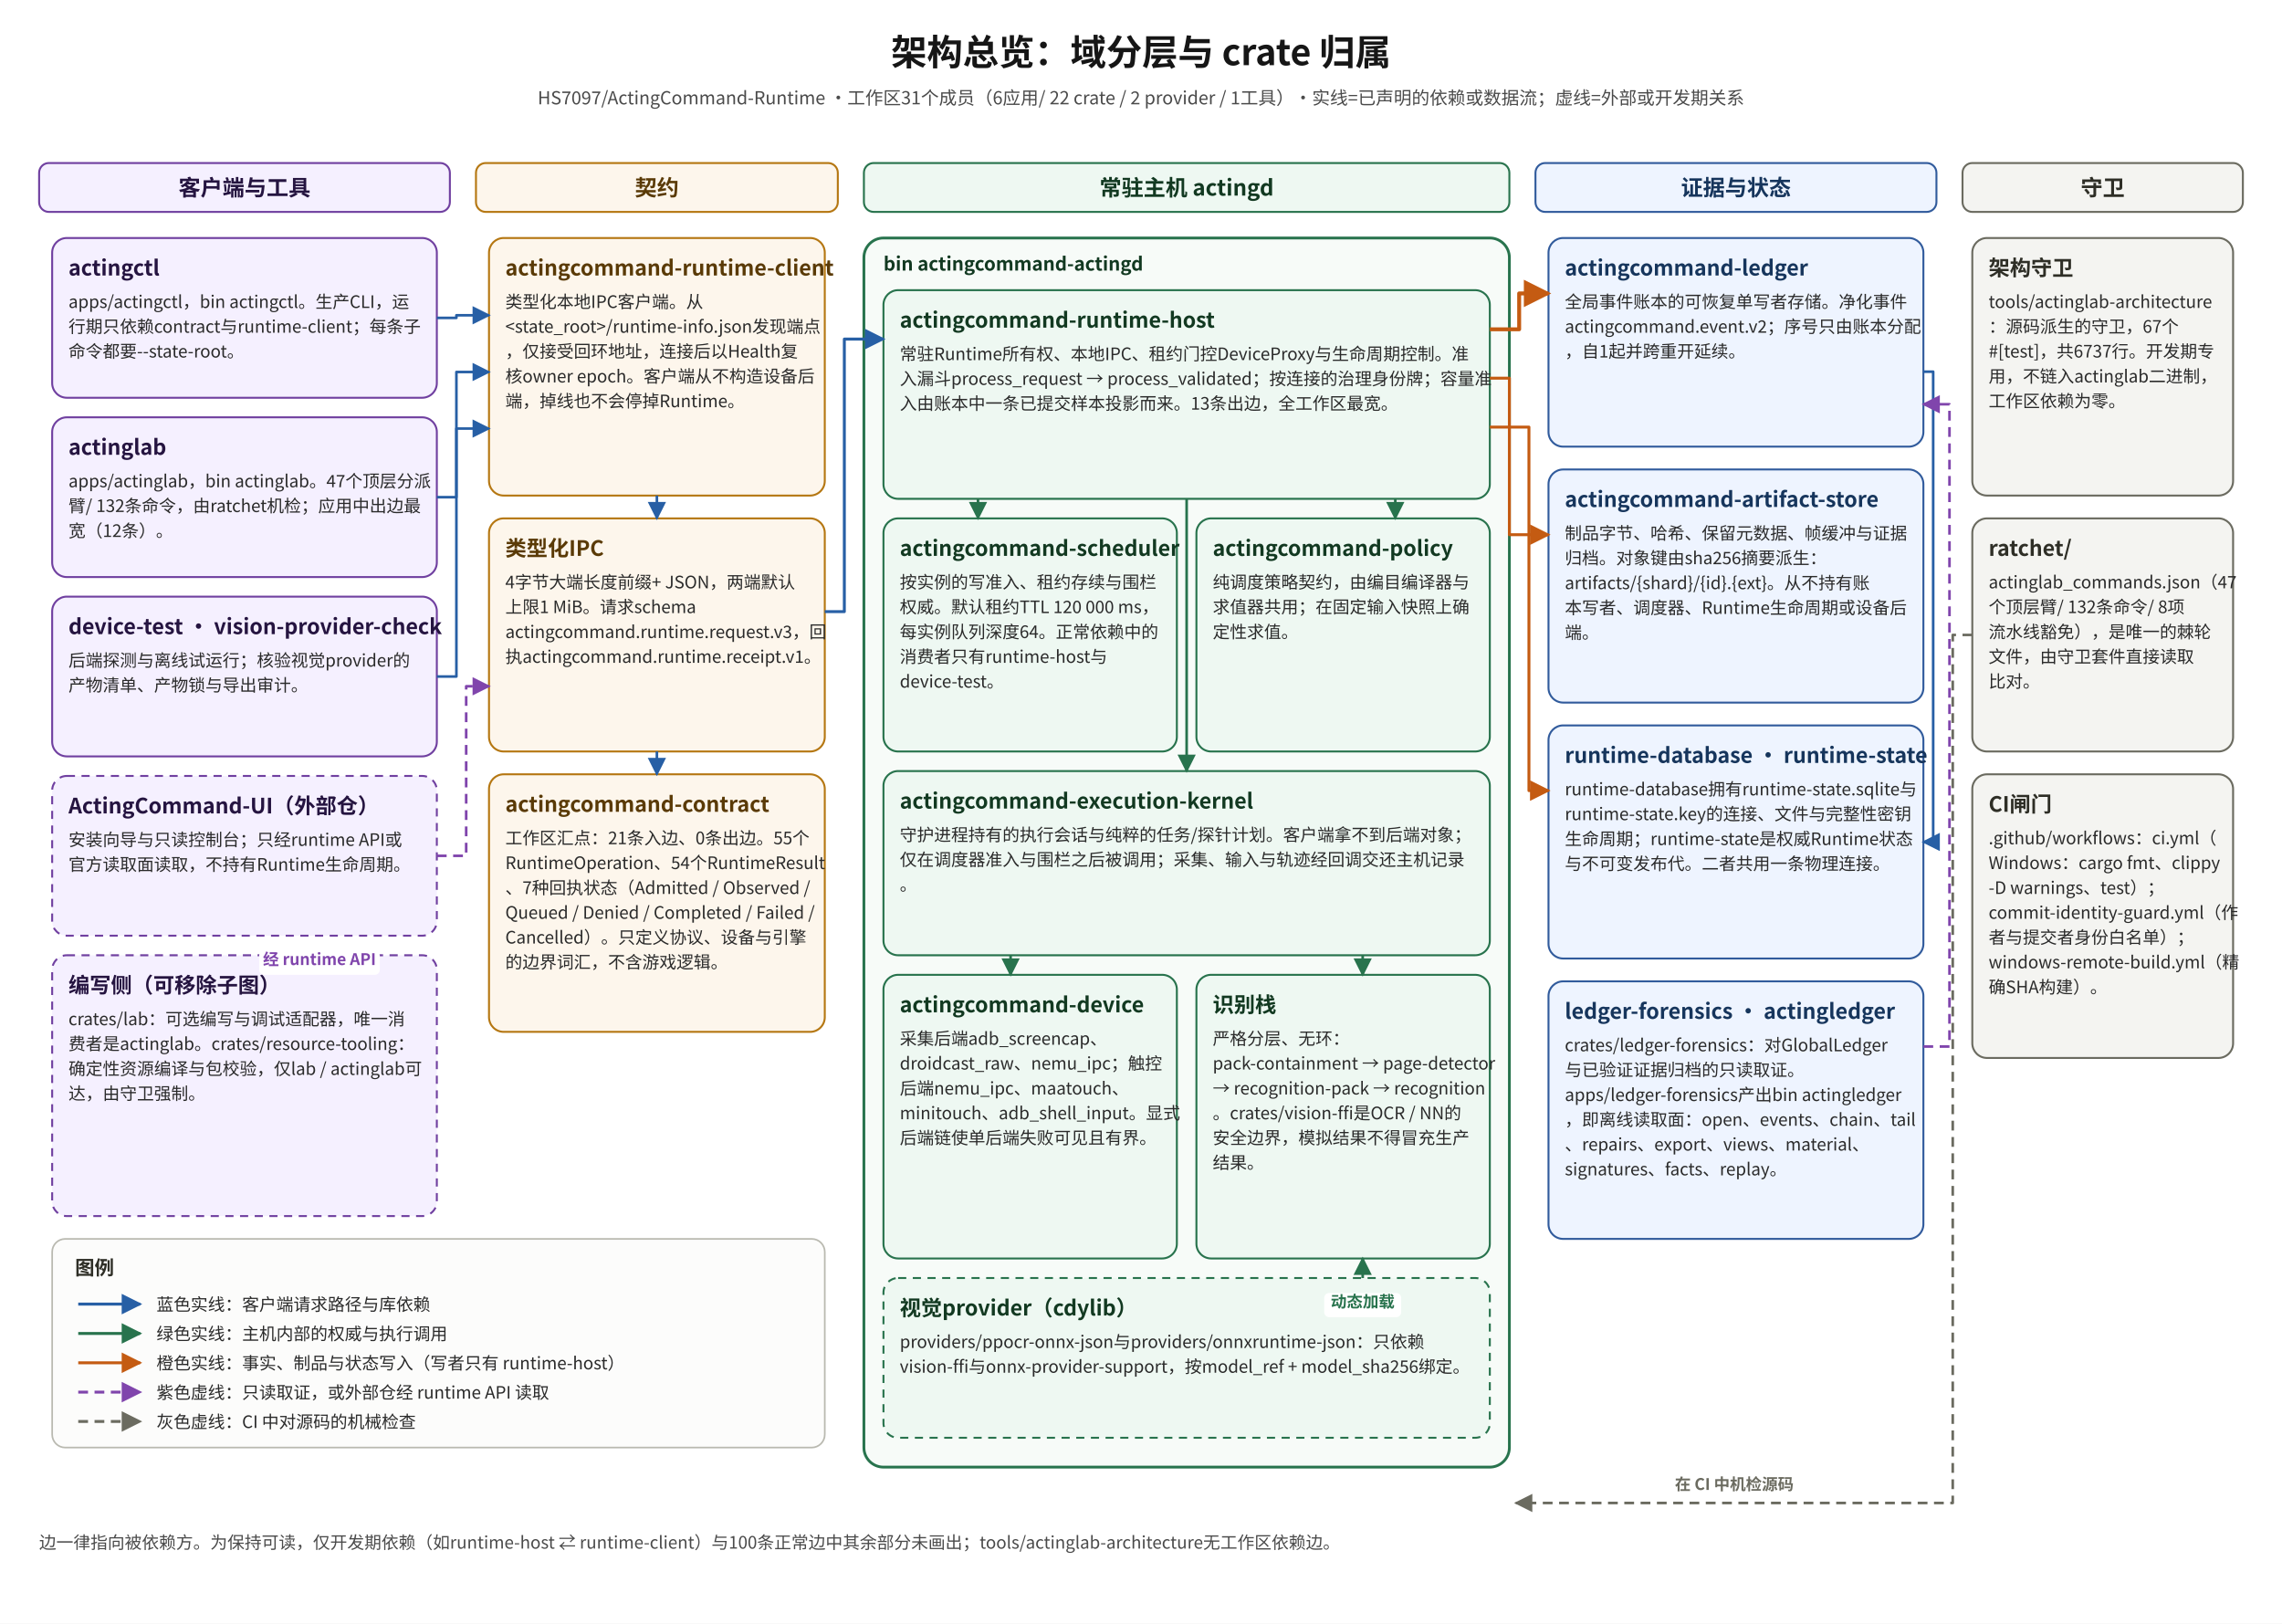
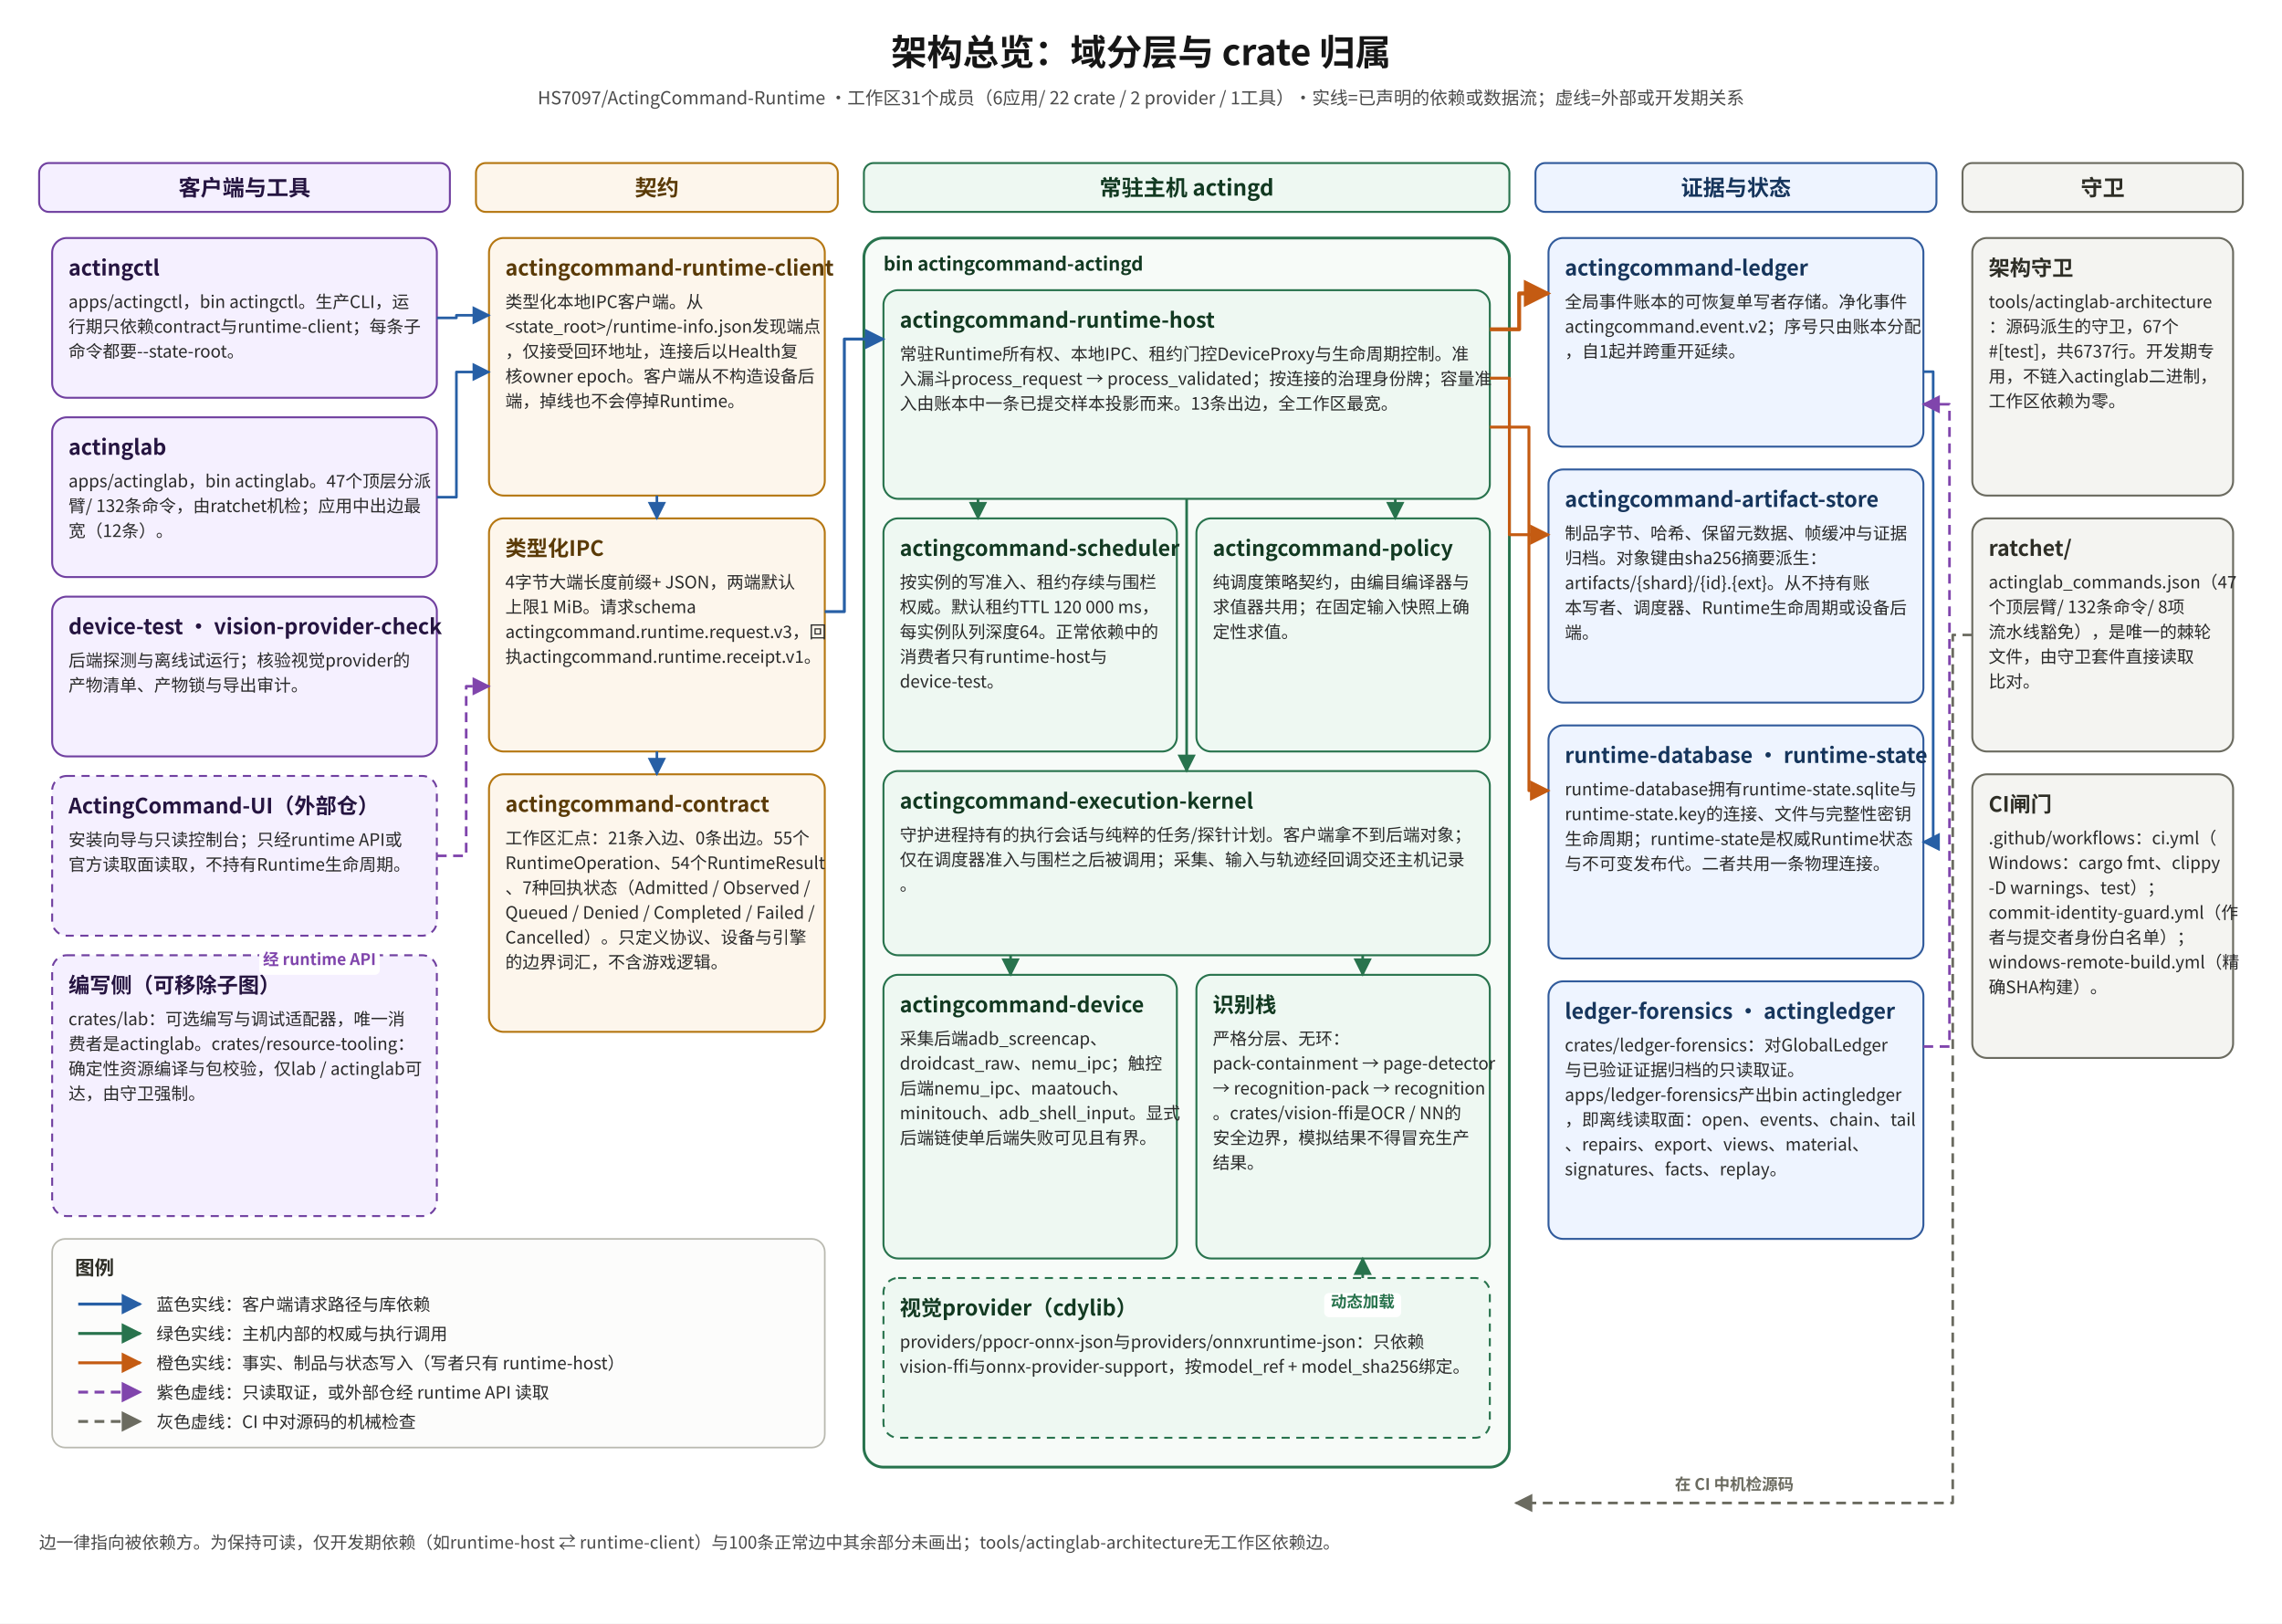
<svg xmlns="http://www.w3.org/2000/svg" viewBox="0 0 1400 996" width="1400" height="996">
  <defs>
    <marker id="ah-blue" viewBox="0 0 10 10" refX="9" refY="5" markerWidth="7" markerHeight="7" orient="auto-start-reverse">
      <path d="M 0 0 L 10 5 L 0 10 z" fill="#275fa5" />
    </marker>
    <marker id="ah-green" viewBox="0 0 10 10" refX="9" refY="5" markerWidth="7" markerHeight="7" orient="auto-start-reverse">
      <path d="M 0 0 L 10 5 L 0 10 z" fill="#28734d" />
    </marker>
    <marker id="ah-orange" viewBox="0 0 10 10" refX="9" refY="5" markerWidth="7" markerHeight="7" orient="auto-start-reverse">
      <path d="M 0 0 L 10 5 L 0 10 z" fill="#c45b12" />
    </marker>
    <marker id="ah-purple" viewBox="0 0 10 10" refX="9" refY="5" markerWidth="7" markerHeight="7" orient="auto-start-reverse">
      <path d="M 0 0 L 10 5 L 0 10 z" fill="#8045ac" />
    </marker>
    <marker id="ah-gold" viewBox="0 0 10 10" refX="9" refY="5" markerWidth="7" markerHeight="7" orient="auto-start-reverse">
      <path d="M 0 0 L 10 5 L 0 10 z" fill="#b57712" />
    </marker>
    <marker id="ah-gray" viewBox="0 0 10 10" refX="9" refY="5" markerWidth="7" markerHeight="7" orient="auto-start-reverse">
      <path d="M 0 0 L 10 5 L 0 10 z" fill="#6b6b60" />
    </marker>
  </defs>
  <rect x="0" y="0" width="1400" height="996" fill="#ffffff" />
  <text x="700.0" y="40.0" font-family="Segoe UI, Microsoft YaHei, PingFang SC, Noto Sans CJK SC, sans-serif" font-size="22.0" fill="#161616" text-anchor="middle" font-weight="bold">架构总览：域分层与 crate 归属</text>
  <text x="700.0" y="64.0" font-family="Segoe UI, Microsoft YaHei, PingFang SC, Noto Sans CJK SC, sans-serif" font-size="11.0" fill="#4a4a4a" text-anchor="middle" font-weight="normal">HS7097/ActingCommand-Runtime ·工作区31个成员（6应用/ 22 crate / 2 provider / 1工具）·实线=已声明的依赖或数据流；虚线=外部或开发期关系</text>
  <rect x="24.0" y="100.0" width="252.0" height="30.0" rx="6" ry="6" fill="#f5f0ff" stroke="#7040a0" stroke-width="1.20" />
  <text x="150.0" y="120.0" font-family="Segoe UI, Microsoft YaHei, PingFang SC, Noto Sans CJK SC, sans-serif" font-size="13.5" fill="#251440" text-anchor="middle" font-weight="bold">客户端与工具</text>
  <rect x="292.0" y="100.0" width="222.0" height="30.0" rx="6" ry="6" fill="#fdf6ec" stroke="#b57712" stroke-width="1.20" />
  <text x="403.0" y="120.0" font-family="Segoe UI, Microsoft YaHei, PingFang SC, Noto Sans CJK SC, sans-serif" font-size="13.5" fill="#5a3a06" text-anchor="middle" font-weight="bold">契约</text>
  <rect x="530.0" y="100.0" width="396.0" height="30.0" rx="6" ry="6" fill="#eef8f2" stroke="#28734d" stroke-width="1.20" />
  <text x="728.0" y="120.0" font-family="Segoe UI, Microsoft YaHei, PingFang SC, Noto Sans CJK SC, sans-serif" font-size="13.5" fill="#123921" text-anchor="middle" font-weight="bold">常驻主机 actingd</text>
  <rect x="942.0" y="100.0" width="246.0" height="30.0" rx="6" ry="6" fill="#eef4ff" stroke="#315b9c" stroke-width="1.20" />
  <text x="1065.0" y="120.0" font-family="Segoe UI, Microsoft YaHei, PingFang SC, Noto Sans CJK SC, sans-serif" font-size="13.5" fill="#16355c" text-anchor="middle" font-weight="bold">证据与状态</text>
  <rect x="1204.0" y="100.0" width="172.0" height="30.0" rx="6" ry="6" fill="#f4f4f1" stroke="#6b6b60" stroke-width="1.20" />
  <text x="1290.0" y="120.0" font-family="Segoe UI, Microsoft YaHei, PingFang SC, Noto Sans CJK SC, sans-serif" font-size="13.5" fill="#2e2e26" text-anchor="middle" font-weight="bold">守卫</text>
  <rect x="530.0" y="146.0" width="396.0" height="754.0" rx="12" ry="12" fill="#f7fbf8" stroke="#28734d" stroke-width="1.70" />
  <text x="542.0" y="166.0" font-family="Segoe UI, Microsoft YaHei, PingFang SC, Noto Sans CJK SC, sans-serif" font-size="11.5" fill="#123921" text-anchor="start" font-weight="bold">bin actingcommand-actingd</text>
  <rect x="32.0" y="146.0" width="236.0" height="98.0" rx="9" ry="9" fill="#f5f0ff" stroke="#7040a0" stroke-width="1.20" />
  <text x="42.0" y="169.0" font-family="Segoe UI, Microsoft YaHei, PingFang SC, Noto Sans CJK SC, sans-serif" font-size="13.0" fill="#251440" text-anchor="start" font-weight="bold">actingctl</text>
  <text x="42.0" y="188.9" font-family="Segoe UI, Microsoft YaHei, PingFang SC, Noto Sans CJK SC, sans-serif" font-size="10.5" fill="#2a2a2a" text-anchor="start" font-weight="normal">apps/actingctl，bin actingctl。生产CLI，运</text>
  <text x="42.0" y="204.1" font-family="Segoe UI, Microsoft YaHei, PingFang SC, Noto Sans CJK SC, sans-serif" font-size="10.5" fill="#2a2a2a" text-anchor="start" font-weight="normal">行期只依赖contract与runtime-client；每条子</text>
  <text x="42.0" y="219.3" font-family="Segoe UI, Microsoft YaHei, PingFang SC, Noto Sans CJK SC, sans-serif" font-size="10.5" fill="#2a2a2a" text-anchor="start" font-weight="normal">命令都要--state-root。</text>
  <rect x="32.0" y="256.0" width="236.0" height="98.0" rx="9" ry="9" fill="#f5f0ff" stroke="#7040a0" stroke-width="1.20" />
  <text x="42.0" y="279.0" font-family="Segoe UI, Microsoft YaHei, PingFang SC, Noto Sans CJK SC, sans-serif" font-size="13.0" fill="#251440" text-anchor="start" font-weight="bold">actinglab</text>
  <text x="42.0" y="298.9" font-family="Segoe UI, Microsoft YaHei, PingFang SC, Noto Sans CJK SC, sans-serif" font-size="10.5" fill="#2a2a2a" text-anchor="start" font-weight="normal">apps/actinglab，bin actinglab。47个顶层分派</text>
  <text x="42.0" y="314.1" font-family="Segoe UI, Microsoft YaHei, PingFang SC, Noto Sans CJK SC, sans-serif" font-size="10.5" fill="#2a2a2a" text-anchor="start" font-weight="normal">臂/ 132条命令，由ratchet机检；应用中出边最</text>
  <text x="42.0" y="329.4" font-family="Segoe UI, Microsoft YaHei, PingFang SC, Noto Sans CJK SC, sans-serif" font-size="10.5" fill="#2a2a2a" text-anchor="start" font-weight="normal">宽（12条）。</text>
  <rect x="32.0" y="366.0" width="236.0" height="98.0" rx="9" ry="9" fill="#f5f0ff" stroke="#7040a0" stroke-width="1.20" />
  <text x="42.0" y="389.0" font-family="Segoe UI, Microsoft YaHei, PingFang SC, Noto Sans CJK SC, sans-serif" font-size="13.0" fill="#251440" text-anchor="start" font-weight="bold">device-test · vision-provider-check</text>
  <text x="42.0" y="408.9" font-family="Segoe UI, Microsoft YaHei, PingFang SC, Noto Sans CJK SC, sans-serif" font-size="10.5" fill="#2a2a2a" text-anchor="start" font-weight="normal">后端探测与离线试运行；核验视觉provider的</text>
  <text x="42.0" y="424.1" font-family="Segoe UI, Microsoft YaHei, PingFang SC, Noto Sans CJK SC, sans-serif" font-size="10.5" fill="#2a2a2a" text-anchor="start" font-weight="normal">产物清单、产物锁与导出审计。</text>
  <rect x="32.0" y="476.0" width="236.0" height="98.0" rx="9" ry="9" fill="#f5f0ff" stroke="#7040a0" stroke-width="1.20" stroke-dasharray="5 4" />
  <text x="42.0" y="499.0" font-family="Segoe UI, Microsoft YaHei, PingFang SC, Noto Sans CJK SC, sans-serif" font-size="13.0" fill="#251440" text-anchor="start" font-weight="bold">ActingCommand-UI（外部仓）</text>
  <text x="42.0" y="518.9" font-family="Segoe UI, Microsoft YaHei, PingFang SC, Noto Sans CJK SC, sans-serif" font-size="10.5" fill="#2a2a2a" text-anchor="start" font-weight="normal">安装向导与只读控制台；只经runtime API或</text>
  <text x="42.0" y="534.1" font-family="Segoe UI, Microsoft YaHei, PingFang SC, Noto Sans CJK SC, sans-serif" font-size="10.5" fill="#2a2a2a" text-anchor="start" font-weight="normal">官方读取面读取，不持有Runtime生命周期。</text>
  <rect x="32.0" y="586.0" width="236.0" height="160.0" rx="9" ry="9" fill="#f5f0ff" stroke="#7040a0" stroke-width="1.20" stroke-dasharray="5 4" />
  <text x="42.0" y="609.0" font-family="Segoe UI, Microsoft YaHei, PingFang SC, Noto Sans CJK SC, sans-serif" font-size="13.0" fill="#251440" text-anchor="start" font-weight="bold">编写侧（可移除子图）</text>
  <text x="42.0" y="628.9" font-family="Segoe UI, Microsoft YaHei, PingFang SC, Noto Sans CJK SC, sans-serif" font-size="10.5" fill="#2a2a2a" text-anchor="start" font-weight="normal">crates/lab：可选编写与调试适配器，唯一消</text>
  <text x="42.0" y="644.1" font-family="Segoe UI, Microsoft YaHei, PingFang SC, Noto Sans CJK SC, sans-serif" font-size="10.5" fill="#2a2a2a" text-anchor="start" font-weight="normal">费者是actinglab。crates/resource-tooling：</text>
  <text x="42.0" y="659.4" font-family="Segoe UI, Microsoft YaHei, PingFang SC, Noto Sans CJK SC, sans-serif" font-size="10.5" fill="#2a2a2a" text-anchor="start" font-weight="normal">确定性资源编译与包校验，仅lab / actinglab可</text>
  <text x="42.0" y="674.6" font-family="Segoe UI, Microsoft YaHei, PingFang SC, Noto Sans CJK SC, sans-serif" font-size="10.5" fill="#2a2a2a" text-anchor="start" font-weight="normal">达，由守卫强制。</text>
  <rect x="300.0" y="146.0" width="206.0" height="158.0" rx="9" ry="9" fill="#fdf6ec" stroke="#b57712" stroke-width="1.20" />
  <text x="310.0" y="169.0" font-family="Segoe UI, Microsoft YaHei, PingFang SC, Noto Sans CJK SC, sans-serif" font-size="13.0" fill="#5a3a06" text-anchor="start" font-weight="bold">actingcommand-runtime-client</text>
  <text x="310.0" y="188.9" font-family="Segoe UI, Microsoft YaHei, PingFang SC, Noto Sans CJK SC, sans-serif" font-size="10.5" fill="#2a2a2a" text-anchor="start" font-weight="normal">类型化本地IPC客户端。从</text>
  <text x="310.0" y="204.1" font-family="Segoe UI, Microsoft YaHei, PingFang SC, Noto Sans CJK SC, sans-serif" font-size="10.5" fill="#2a2a2a" text-anchor="start" font-weight="normal">&lt;state_root&gt;/runtime-info.json发现端点</text>
  <text x="310.0" y="219.3" font-family="Segoe UI, Microsoft YaHei, PingFang SC, Noto Sans CJK SC, sans-serif" font-size="10.5" fill="#2a2a2a" text-anchor="start" font-weight="normal">，仅接受回环地址，连接后以Health复</text>
  <text x="310.0" y="234.6" font-family="Segoe UI, Microsoft YaHei, PingFang SC, Noto Sans CJK SC, sans-serif" font-size="10.5" fill="#2a2a2a" text-anchor="start" font-weight="normal">核owner epoch。客户端从不构造设备后</text>
  <text x="310.0" y="249.8" font-family="Segoe UI, Microsoft YaHei, PingFang SC, Noto Sans CJK SC, sans-serif" font-size="10.5" fill="#2a2a2a" text-anchor="start" font-weight="normal">端，掉线也不会停掉Runtime。</text>
  <rect x="300.0" y="318.0" width="206.0" height="143.0" rx="9" ry="9" fill="#fdf6ec" stroke="#b57712" stroke-width="1.20" />
  <text x="310.0" y="341.0" font-family="Segoe UI, Microsoft YaHei, PingFang SC, Noto Sans CJK SC, sans-serif" font-size="13.0" fill="#5a3a06" text-anchor="start" font-weight="bold">类型化IPC</text>
  <text x="310.0" y="360.9" font-family="Segoe UI, Microsoft YaHei, PingFang SC, Noto Sans CJK SC, sans-serif" font-size="10.5" fill="#2a2a2a" text-anchor="start" font-weight="normal">4字节大端长度前缀+ JSON，两端默认</text>
  <text x="310.0" y="376.1" font-family="Segoe UI, Microsoft YaHei, PingFang SC, Noto Sans CJK SC, sans-serif" font-size="10.5" fill="#2a2a2a" text-anchor="start" font-weight="normal">上限1 MiB。请求schema</text>
  <text x="310.0" y="391.4" font-family="Segoe UI, Microsoft YaHei, PingFang SC, Noto Sans CJK SC, sans-serif" font-size="10.5" fill="#2a2a2a" text-anchor="start" font-weight="normal">actingcommand.runtime.request.v3，回</text>
  <text x="310.0" y="406.6" font-family="Segoe UI, Microsoft YaHei, PingFang SC, Noto Sans CJK SC, sans-serif" font-size="10.5" fill="#2a2a2a" text-anchor="start" font-weight="normal">执actingcommand.runtime.receipt.v1。</text>
  <rect x="300.0" y="475.0" width="206.0" height="158.0" rx="9" ry="9" fill="#fdf6ec" stroke="#b57712" stroke-width="1.20" />
  <text x="310.0" y="498.0" font-family="Segoe UI, Microsoft YaHei, PingFang SC, Noto Sans CJK SC, sans-serif" font-size="13.0" fill="#5a3a06" text-anchor="start" font-weight="bold">actingcommand-contract</text>
  <text x="310.0" y="517.9" font-family="Segoe UI, Microsoft YaHei, PingFang SC, Noto Sans CJK SC, sans-serif" font-size="10.5" fill="#2a2a2a" text-anchor="start" font-weight="normal">工作区汇点：21条入边、0条出边。55个</text>
  <text x="310.0" y="533.1" font-family="Segoe UI, Microsoft YaHei, PingFang SC, Noto Sans CJK SC, sans-serif" font-size="10.5" fill="#2a2a2a" text-anchor="start" font-weight="normal">RuntimeOperation、54个RuntimeResult</text>
  <text x="310.0" y="548.4" font-family="Segoe UI, Microsoft YaHei, PingFang SC, Noto Sans CJK SC, sans-serif" font-size="10.5" fill="#2a2a2a" text-anchor="start" font-weight="normal">、7种回执状态（Admitted / Observed /</text>
  <text x="310.0" y="563.6" font-family="Segoe UI, Microsoft YaHei, PingFang SC, Noto Sans CJK SC, sans-serif" font-size="10.5" fill="#2a2a2a" text-anchor="start" font-weight="normal">Queued / Denied / Completed / Failed /</text>
  <text x="310.0" y="578.8" font-family="Segoe UI, Microsoft YaHei, PingFang SC, Noto Sans CJK SC, sans-serif" font-size="10.5" fill="#2a2a2a" text-anchor="start" font-weight="normal">Cancelled）。只定义协议、设备与引擎</text>
  <text x="310.0" y="594.0" font-family="Segoe UI, Microsoft YaHei, PingFang SC, Noto Sans CJK SC, sans-serif" font-size="10.5" fill="#2a2a2a" text-anchor="start" font-weight="normal">的边界词汇，不含游戏逻辑。</text>
  <rect x="542.0" y="178.0" width="372.0" height="128.0" rx="9" ry="9" fill="#eef8f2" stroke="#28734d" stroke-width="1.20" />
  <text x="552.0" y="201.0" font-family="Segoe UI, Microsoft YaHei, PingFang SC, Noto Sans CJK SC, sans-serif" font-size="13.0" fill="#123921" text-anchor="start" font-weight="bold">actingcommand-runtime-host</text>
  <text x="552.0" y="220.9" font-family="Segoe UI, Microsoft YaHei, PingFang SC, Noto Sans CJK SC, sans-serif" font-size="10.5" fill="#2a2a2a" text-anchor="start" font-weight="normal">常驻Runtime所有权、本地IPC、租约门控DeviceProxy与生命周期控制。准</text>
  <text x="552.0" y="236.1" font-family="Segoe UI, Microsoft YaHei, PingFang SC, Noto Sans CJK SC, sans-serif" font-size="10.5" fill="#2a2a2a" text-anchor="start" font-weight="normal">入漏斗process_request → process_validated；按连接的治理身份牌；容量准</text>
  <text x="552.0" y="251.3" font-family="Segoe UI, Microsoft YaHei, PingFang SC, Noto Sans CJK SC, sans-serif" font-size="10.5" fill="#2a2a2a" text-anchor="start" font-weight="normal">入由账本中一条已提交样本投影而来。13条出边，全工作区最宽。</text>
  <rect x="542.0" y="318.0" width="180.0" height="143.0" rx="9" ry="9" fill="#eef8f2" stroke="#28734d" stroke-width="1.20" />
  <text x="552.0" y="341.0" font-family="Segoe UI, Microsoft YaHei, PingFang SC, Noto Sans CJK SC, sans-serif" font-size="13.0" fill="#123921" text-anchor="start" font-weight="bold">actingcommand-scheduler</text>
  <text x="552.0" y="360.9" font-family="Segoe UI, Microsoft YaHei, PingFang SC, Noto Sans CJK SC, sans-serif" font-size="10.5" fill="#2a2a2a" text-anchor="start" font-weight="normal">按实例的写准入、租约存续与围栏</text>
  <text x="552.0" y="376.1" font-family="Segoe UI, Microsoft YaHei, PingFang SC, Noto Sans CJK SC, sans-serif" font-size="10.5" fill="#2a2a2a" text-anchor="start" font-weight="normal">权威。默认租约TTL 120 000 ms，</text>
  <text x="552.0" y="391.4" font-family="Segoe UI, Microsoft YaHei, PingFang SC, Noto Sans CJK SC, sans-serif" font-size="10.5" fill="#2a2a2a" text-anchor="start" font-weight="normal">每实例队列深度64。正常依赖中的</text>
  <text x="552.0" y="406.6" font-family="Segoe UI, Microsoft YaHei, PingFang SC, Noto Sans CJK SC, sans-serif" font-size="10.5" fill="#2a2a2a" text-anchor="start" font-weight="normal">消费者只有runtime-host与</text>
  <text x="552.0" y="421.8" font-family="Segoe UI, Microsoft YaHei, PingFang SC, Noto Sans CJK SC, sans-serif" font-size="10.5" fill="#2a2a2a" text-anchor="start" font-weight="normal">device-test。</text>
  <rect x="734.0" y="318.0" width="180.0" height="143.0" rx="9" ry="9" fill="#eef8f2" stroke="#28734d" stroke-width="1.20" />
  <text x="744.0" y="341.0" font-family="Segoe UI, Microsoft YaHei, PingFang SC, Noto Sans CJK SC, sans-serif" font-size="13.0" fill="#123921" text-anchor="start" font-weight="bold">actingcommand-policy</text>
  <text x="744.0" y="360.9" font-family="Segoe UI, Microsoft YaHei, PingFang SC, Noto Sans CJK SC, sans-serif" font-size="10.5" fill="#2a2a2a" text-anchor="start" font-weight="normal">纯调度策略契约，由编目编译器与</text>
  <text x="744.0" y="376.1" font-family="Segoe UI, Microsoft YaHei, PingFang SC, Noto Sans CJK SC, sans-serif" font-size="10.5" fill="#2a2a2a" text-anchor="start" font-weight="normal">求值器共用；在固定输入快照上确</text>
  <text x="744.0" y="391.4" font-family="Segoe UI, Microsoft YaHei, PingFang SC, Noto Sans CJK SC, sans-serif" font-size="10.5" fill="#2a2a2a" text-anchor="start" font-weight="normal">定性求值。</text>
  <rect x="542.0" y="473.0" width="372.0" height="113.0" rx="9" ry="9" fill="#eef8f2" stroke="#28734d" stroke-width="1.20" />
  <text x="552.0" y="496.0" font-family="Segoe UI, Microsoft YaHei, PingFang SC, Noto Sans CJK SC, sans-serif" font-size="13.0" fill="#123921" text-anchor="start" font-weight="bold">actingcommand-execution-kernel</text>
  <text x="552.0" y="515.9" font-family="Segoe UI, Microsoft YaHei, PingFang SC, Noto Sans CJK SC, sans-serif" font-size="10.5" fill="#2a2a2a" text-anchor="start" font-weight="normal">守护进程持有的执行会话与纯粹的任务/探针计划。客户端拿不到后端对象；</text>
  <text x="552.0" y="531.1" font-family="Segoe UI, Microsoft YaHei, PingFang SC, Noto Sans CJK SC, sans-serif" font-size="10.5" fill="#2a2a2a" text-anchor="start" font-weight="normal">仅在调度器准入与围栏之后被调用；采集、输入与轨迹经回调交还主机记录</text>
  <text x="552.0" y="546.4" font-family="Segoe UI, Microsoft YaHei, PingFang SC, Noto Sans CJK SC, sans-serif" font-size="10.5" fill="#2a2a2a" text-anchor="start" font-weight="normal">。</text>
  <rect x="542.0" y="598.0" width="180.0" height="174.0" rx="9" ry="9" fill="#eef8f2" stroke="#28734d" stroke-width="1.20" />
  <text x="552.0" y="621.0" font-family="Segoe UI, Microsoft YaHei, PingFang SC, Noto Sans CJK SC, sans-serif" font-size="13.0" fill="#123921" text-anchor="start" font-weight="bold">actingcommand-device</text>
  <text x="552.0" y="640.9" font-family="Segoe UI, Microsoft YaHei, PingFang SC, Noto Sans CJK SC, sans-serif" font-size="10.5" fill="#2a2a2a" text-anchor="start" font-weight="normal">采集后端adb_screencap、</text>
  <text x="552.0" y="656.1" font-family="Segoe UI, Microsoft YaHei, PingFang SC, Noto Sans CJK SC, sans-serif" font-size="10.5" fill="#2a2a2a" text-anchor="start" font-weight="normal">droidcast_raw、nemu_ipc；触控</text>
  <text x="552.0" y="671.4" font-family="Segoe UI, Microsoft YaHei, PingFang SC, Noto Sans CJK SC, sans-serif" font-size="10.5" fill="#2a2a2a" text-anchor="start" font-weight="normal">后端nemu_ipc、maatouch、</text>
  <text x="552.0" y="686.6" font-family="Segoe UI, Microsoft YaHei, PingFang SC, Noto Sans CJK SC, sans-serif" font-size="10.5" fill="#2a2a2a" text-anchor="start" font-weight="normal">minitouch、adb_shell_input。显式</text>
  <text x="552.0" y="701.8" font-family="Segoe UI, Microsoft YaHei, PingFang SC, Noto Sans CJK SC, sans-serif" font-size="10.5" fill="#2a2a2a" text-anchor="start" font-weight="normal">后端链使单后端失败可见且有界。</text>
  <rect x="734.0" y="598.0" width="180.0" height="174.0" rx="9" ry="9" fill="#eef8f2" stroke="#28734d" stroke-width="1.20" />
  <text x="744.0" y="621.0" font-family="Segoe UI, Microsoft YaHei, PingFang SC, Noto Sans CJK SC, sans-serif" font-size="13.0" fill="#123921" text-anchor="start" font-weight="bold">识别栈</text>
  <text x="744.0" y="640.9" font-family="Segoe UI, Microsoft YaHei, PingFang SC, Noto Sans CJK SC, sans-serif" font-size="10.5" fill="#2a2a2a" text-anchor="start" font-weight="normal">严格分层、无环：</text>
  <text x="744.0" y="656.1" font-family="Segoe UI, Microsoft YaHei, PingFang SC, Noto Sans CJK SC, sans-serif" font-size="10.5" fill="#2a2a2a" text-anchor="start" font-weight="normal">pack-containment → page-detector</text>
  <text x="744.0" y="671.4" font-family="Segoe UI, Microsoft YaHei, PingFang SC, Noto Sans CJK SC, sans-serif" font-size="10.5" fill="#2a2a2a" text-anchor="start" font-weight="normal">→ recognition-pack → recognition</text>
  <text x="744.0" y="686.6" font-family="Segoe UI, Microsoft YaHei, PingFang SC, Noto Sans CJK SC, sans-serif" font-size="10.5" fill="#2a2a2a" text-anchor="start" font-weight="normal">。crates/vision-ffi是OCR / NN的</text>
  <text x="744.0" y="701.8" font-family="Segoe UI, Microsoft YaHei, PingFang SC, Noto Sans CJK SC, sans-serif" font-size="10.5" fill="#2a2a2a" text-anchor="start" font-weight="normal">安全边界，模拟结果不得冒充生产</text>
  <text x="744.0" y="717.0" font-family="Segoe UI, Microsoft YaHei, PingFang SC, Noto Sans CJK SC, sans-serif" font-size="10.5" fill="#2a2a2a" text-anchor="start" font-weight="normal">结果。</text>
  <rect x="542.0" y="784.0" width="372.0" height="98.0" rx="9" ry="9" fill="#eef8f2" stroke="#28734d" stroke-width="1.20" stroke-dasharray="5 4" />
  <text x="552.0" y="807.0" font-family="Segoe UI, Microsoft YaHei, PingFang SC, Noto Sans CJK SC, sans-serif" font-size="13.0" fill="#123921" text-anchor="start" font-weight="bold">视觉provider（cdylib）</text>
  <text x="552.0" y="826.9" font-family="Segoe UI, Microsoft YaHei, PingFang SC, Noto Sans CJK SC, sans-serif" font-size="10.5" fill="#2a2a2a" text-anchor="start" font-weight="normal">providers/ppocr-onnx-json与providers/onnxruntime-json：只依赖</text>
  <text x="552.0" y="842.1" font-family="Segoe UI, Microsoft YaHei, PingFang SC, Noto Sans CJK SC, sans-serif" font-size="10.5" fill="#2a2a2a" text-anchor="start" font-weight="normal">vision-ffi与onnx-provider-support，按model_ref + model_sha256绑定。</text>
  <rect x="950.0" y="146.0" width="230.0" height="128.0" rx="9" ry="9" fill="#eef4ff" stroke="#315b9c" stroke-width="1.20" />
  <text x="960.0" y="169.0" font-family="Segoe UI, Microsoft YaHei, PingFang SC, Noto Sans CJK SC, sans-serif" font-size="13.0" fill="#16355c" text-anchor="start" font-weight="bold">actingcommand-ledger</text>
  <text x="960.0" y="188.9" font-family="Segoe UI, Microsoft YaHei, PingFang SC, Noto Sans CJK SC, sans-serif" font-size="10.5" fill="#2a2a2a" text-anchor="start" font-weight="normal">全局事件账本的可恢复单写者存储。净化事件</text>
  <text x="960.0" y="204.1" font-family="Segoe UI, Microsoft YaHei, PingFang SC, Noto Sans CJK SC, sans-serif" font-size="10.5" fill="#2a2a2a" text-anchor="start" font-weight="normal">actingcommand.event.v2；序号只由账本分配</text>
  <text x="960.0" y="219.3" font-family="Segoe UI, Microsoft YaHei, PingFang SC, Noto Sans CJK SC, sans-serif" font-size="10.5" fill="#2a2a2a" text-anchor="start" font-weight="normal">，自1起并跨重开延续。</text>
  <rect x="950.0" y="288.0" width="230.0" height="143.0" rx="9" ry="9" fill="#eef4ff" stroke="#315b9c" stroke-width="1.20" />
  <text x="960.0" y="311.0" font-family="Segoe UI, Microsoft YaHei, PingFang SC, Noto Sans CJK SC, sans-serif" font-size="13.0" fill="#16355c" text-anchor="start" font-weight="bold">actingcommand-artifact-store</text>
  <text x="960.0" y="330.9" font-family="Segoe UI, Microsoft YaHei, PingFang SC, Noto Sans CJK SC, sans-serif" font-size="10.5" fill="#2a2a2a" text-anchor="start" font-weight="normal">制品字节、哈希、保留元数据、帧缓冲与证据</text>
  <text x="960.0" y="346.1" font-family="Segoe UI, Microsoft YaHei, PingFang SC, Noto Sans CJK SC, sans-serif" font-size="10.5" fill="#2a2a2a" text-anchor="start" font-weight="normal">归档。对象键由sha256摘要派生：</text>
  <text x="960.0" y="361.4" font-family="Segoe UI, Microsoft YaHei, PingFang SC, Noto Sans CJK SC, sans-serif" font-size="10.5" fill="#2a2a2a" text-anchor="start" font-weight="normal">artifacts/{shard}/{id}.{ext}。从不持有账</text>
  <text x="960.0" y="376.6" font-family="Segoe UI, Microsoft YaHei, PingFang SC, Noto Sans CJK SC, sans-serif" font-size="10.5" fill="#2a2a2a" text-anchor="start" font-weight="normal">本写者、调度器、Runtime生命周期或设备后</text>
  <text x="960.0" y="391.8" font-family="Segoe UI, Microsoft YaHei, PingFang SC, Noto Sans CJK SC, sans-serif" font-size="10.5" fill="#2a2a2a" text-anchor="start" font-weight="normal">端。</text>
  <rect x="950.0" y="445.0" width="230.0" height="143.0" rx="9" ry="9" fill="#eef4ff" stroke="#315b9c" stroke-width="1.20" />
  <text x="960.0" y="468.0" font-family="Segoe UI, Microsoft YaHei, PingFang SC, Noto Sans CJK SC, sans-serif" font-size="13.0" fill="#16355c" text-anchor="start" font-weight="bold">runtime-database · runtime-state</text>
  <text x="960.0" y="487.9" font-family="Segoe UI, Microsoft YaHei, PingFang SC, Noto Sans CJK SC, sans-serif" font-size="10.5" fill="#2a2a2a" text-anchor="start" font-weight="normal">runtime-database拥有runtime-state.sqlite与</text>
  <text x="960.0" y="503.1" font-family="Segoe UI, Microsoft YaHei, PingFang SC, Noto Sans CJK SC, sans-serif" font-size="10.5" fill="#2a2a2a" text-anchor="start" font-weight="normal">runtime-state.key的连接、文件与完整性密钥</text>
  <text x="960.0" y="518.4" font-family="Segoe UI, Microsoft YaHei, PingFang SC, Noto Sans CJK SC, sans-serif" font-size="10.5" fill="#2a2a2a" text-anchor="start" font-weight="normal">生命周期；runtime-state是权威Runtime状态</text>
  <text x="960.0" y="533.6" font-family="Segoe UI, Microsoft YaHei, PingFang SC, Noto Sans CJK SC, sans-serif" font-size="10.5" fill="#2a2a2a" text-anchor="start" font-weight="normal">与不可变发布代。二者共用一条物理连接。</text>
  <rect x="950.0" y="602.0" width="230.0" height="158.0" rx="9" ry="9" fill="#eef4ff" stroke="#315b9c" stroke-width="1.20" />
  <text x="960.0" y="625.0" font-family="Segoe UI, Microsoft YaHei, PingFang SC, Noto Sans CJK SC, sans-serif" font-size="13.0" fill="#16355c" text-anchor="start" font-weight="bold">ledger-forensics · actingledger</text>
  <text x="960.0" y="644.9" font-family="Segoe UI, Microsoft YaHei, PingFang SC, Noto Sans CJK SC, sans-serif" font-size="10.5" fill="#2a2a2a" text-anchor="start" font-weight="normal">crates/ledger-forensics：对GlobalLedger</text>
  <text x="960.0" y="660.1" font-family="Segoe UI, Microsoft YaHei, PingFang SC, Noto Sans CJK SC, sans-serif" font-size="10.5" fill="#2a2a2a" text-anchor="start" font-weight="normal">与已验证证据归档的只读取证。</text>
  <text x="960.0" y="675.4" font-family="Segoe UI, Microsoft YaHei, PingFang SC, Noto Sans CJK SC, sans-serif" font-size="10.5" fill="#2a2a2a" text-anchor="start" font-weight="normal">apps/ledger-forensics产出bin actingledger</text>
  <text x="960.0" y="690.6" font-family="Segoe UI, Microsoft YaHei, PingFang SC, Noto Sans CJK SC, sans-serif" font-size="10.5" fill="#2a2a2a" text-anchor="start" font-weight="normal">，即离线读取面：open、events、chain、tail</text>
  <text x="960.0" y="705.8" font-family="Segoe UI, Microsoft YaHei, PingFang SC, Noto Sans CJK SC, sans-serif" font-size="10.5" fill="#2a2a2a" text-anchor="start" font-weight="normal">、repairs、export、views、material、</text>
  <text x="960.0" y="721.0" font-family="Segoe UI, Microsoft YaHei, PingFang SC, Noto Sans CJK SC, sans-serif" font-size="10.5" fill="#2a2a2a" text-anchor="start" font-weight="normal">signatures、facts、replay。</text>
  <rect x="1210.0" y="146.0" width="160.0" height="158.0" rx="9" ry="9" fill="#f4f4f1" stroke="#6b6b60" stroke-width="1.20" />
  <text x="1220.0" y="169.0" font-family="Segoe UI, Microsoft YaHei, PingFang SC, Noto Sans CJK SC, sans-serif" font-size="13.0" fill="#2e2e26" text-anchor="start" font-weight="bold">架构守卫</text>
  <text x="1220.0" y="188.9" font-family="Segoe UI, Microsoft YaHei, PingFang SC, Noto Sans CJK SC, sans-serif" font-size="10.5" fill="#2a2a2a" text-anchor="start" font-weight="normal">tools/actinglab-architecture</text>
  <text x="1220.0" y="204.1" font-family="Segoe UI, Microsoft YaHei, PingFang SC, Noto Sans CJK SC, sans-serif" font-size="10.5" fill="#2a2a2a" text-anchor="start" font-weight="normal">：源码派生的守卫，67个</text>
  <text x="1220.0" y="219.3" font-family="Segoe UI, Microsoft YaHei, PingFang SC, Noto Sans CJK SC, sans-serif" font-size="10.5" fill="#2a2a2a" text-anchor="start" font-weight="normal">#[test]，共6737行。开发期专</text>
  <text x="1220.0" y="234.6" font-family="Segoe UI, Microsoft YaHei, PingFang SC, Noto Sans CJK SC, sans-serif" font-size="10.5" fill="#2a2a2a" text-anchor="start" font-weight="normal">用，不链入actinglab二进制，</text>
  <text x="1220.0" y="249.8" font-family="Segoe UI, Microsoft YaHei, PingFang SC, Noto Sans CJK SC, sans-serif" font-size="10.5" fill="#2a2a2a" text-anchor="start" font-weight="normal">工作区依赖为零。</text>
  <rect x="1210.0" y="318.0" width="160.0" height="143.0" rx="9" ry="9" fill="#f4f4f1" stroke="#6b6b60" stroke-width="1.20" />
  <text x="1220.0" y="341.0" font-family="Segoe UI, Microsoft YaHei, PingFang SC, Noto Sans CJK SC, sans-serif" font-size="13.0" fill="#2e2e26" text-anchor="start" font-weight="bold">ratchet/</text>
  <text x="1220.0" y="360.9" font-family="Segoe UI, Microsoft YaHei, PingFang SC, Noto Sans CJK SC, sans-serif" font-size="10.5" fill="#2a2a2a" text-anchor="start" font-weight="normal">actinglab_commands.json（47</text>
  <text x="1220.0" y="376.1" font-family="Segoe UI, Microsoft YaHei, PingFang SC, Noto Sans CJK SC, sans-serif" font-size="10.5" fill="#2a2a2a" text-anchor="start" font-weight="normal">个顶层臂/ 132条命令/ 8项</text>
  <text x="1220.0" y="391.4" font-family="Segoe UI, Microsoft YaHei, PingFang SC, Noto Sans CJK SC, sans-serif" font-size="10.5" fill="#2a2a2a" text-anchor="start" font-weight="normal">流水线豁免），是唯一的棘轮</text>
  <text x="1220.0" y="406.6" font-family="Segoe UI, Microsoft YaHei, PingFang SC, Noto Sans CJK SC, sans-serif" font-size="10.5" fill="#2a2a2a" text-anchor="start" font-weight="normal">文件，由守卫套件直接读取</text>
  <text x="1220.0" y="421.8" font-family="Segoe UI, Microsoft YaHei, PingFang SC, Noto Sans CJK SC, sans-serif" font-size="10.5" fill="#2a2a2a" text-anchor="start" font-weight="normal">比对。</text>
  <rect x="1210.0" y="475.0" width="160.0" height="174.0" rx="9" ry="9" fill="#f4f4f1" stroke="#6b6b60" stroke-width="1.20" />
  <text x="1220.0" y="498.0" font-family="Segoe UI, Microsoft YaHei, PingFang SC, Noto Sans CJK SC, sans-serif" font-size="13.0" fill="#2e2e26" text-anchor="start" font-weight="bold">CI闸门</text>
  <text x="1220.0" y="517.9" font-family="Segoe UI, Microsoft YaHei, PingFang SC, Noto Sans CJK SC, sans-serif" font-size="10.5" fill="#2a2a2a" text-anchor="start" font-weight="normal">.github/workflows：ci.yml（</text>
  <text x="1220.0" y="533.1" font-family="Segoe UI, Microsoft YaHei, PingFang SC, Noto Sans CJK SC, sans-serif" font-size="10.5" fill="#2a2a2a" text-anchor="start" font-weight="normal">Windows：cargo fmt、clippy</text>
  <text x="1220.0" y="548.4" font-family="Segoe UI, Microsoft YaHei, PingFang SC, Noto Sans CJK SC, sans-serif" font-size="10.5" fill="#2a2a2a" text-anchor="start" font-weight="normal">-D warnings、test）；</text>
  <text x="1220.0" y="563.6" font-family="Segoe UI, Microsoft YaHei, PingFang SC, Noto Sans CJK SC, sans-serif" font-size="10.5" fill="#2a2a2a" text-anchor="start" font-weight="normal">commit-identity-guard.yml（作</text>
  <text x="1220.0" y="578.8" font-family="Segoe UI, Microsoft YaHei, PingFang SC, Noto Sans CJK SC, sans-serif" font-size="10.5" fill="#2a2a2a" text-anchor="start" font-weight="normal">者与提交者身份白名单）；</text>
  <text x="1220.0" y="594.0" font-family="Segoe UI, Microsoft YaHei, PingFang SC, Noto Sans CJK SC, sans-serif" font-size="10.5" fill="#2a2a2a" text-anchor="start" font-weight="normal">windows-remote-build.yml（精</text>
  <text x="1220.0" y="609.3" font-family="Segoe UI, Microsoft YaHei, PingFang SC, Noto Sans CJK SC, sans-serif" font-size="10.5" fill="#2a2a2a" text-anchor="start" font-weight="normal">确SHA构建）。</text>
  <polyline points="268.0,195.0 280.0,195.0 280.0,193.4 300.0,193.4" fill="none" stroke="#275fa5" stroke-width="1.60" stroke-linejoin="round" marker-end="url(#ah-blue)" />
  <polyline points="268.0,305.0 280.0,305.0 280.0,228.2 300.0,228.2" fill="none" stroke="#275fa5" stroke-width="1.60" stroke-linejoin="round" marker-end="url(#ah-blue)" />
-   <polyline points="268.0,415.0 280.0,415.0 280.0,262.9 300.0,262.9" fill="none" stroke="#275fa5" stroke-width="1.60" stroke-linejoin="round" marker-end="url(#ah-blue)" />
  <polyline points="268.0,525.0 286.0,525.0 286.0,421.0 300.0,421.0" fill="none" stroke="#8045ac" stroke-width="1.60" stroke-linejoin="round" stroke-dasharray="6 4" marker-end="url(#ah-purple)" />
  <rect x="159.0" y="583.2" width="74.0" height="14.8" rx="3" ry="3" fill="#ffffff" stroke="none" stroke-width="0.00" />
  <text x="196.0" y="592.0" font-family="Segoe UI, Microsoft YaHei, PingFang SC, Noto Sans CJK SC, sans-serif" font-size="9.8" fill="#8045ac" text-anchor="middle" font-weight="bold">经 runtime API</text>
  <polyline points="403.0,304.0 403.0,318.0" fill="none" stroke="#275fa5" stroke-width="1.60" stroke-linejoin="round" marker-end="url(#ah-blue)" />
  <polyline points="403.0,461.0 403.0,475.0" fill="none" stroke="#275fa5" stroke-width="1.60" stroke-linejoin="round" marker-end="url(#ah-blue)" />
  <polyline points="506.0,375.2 518.0,375.2 518.0,208.0 542.0,208.0" fill="none" stroke="#275fa5" stroke-width="1.80" stroke-linejoin="round" marker-end="url(#ah-blue)" />
  <polyline points="600.0,306.0 600.0,318.0" fill="none" stroke="#28734d" stroke-width="1.60" stroke-linejoin="round" marker-end="url(#ah-green)" />
  <polyline points="856.0,306.0 856.0,318.0" fill="none" stroke="#28734d" stroke-width="1.60" stroke-linejoin="round" marker-end="url(#ah-green)" />
  <polyline points="728.0,306.0 728.0,473.0" fill="none" stroke="#28734d" stroke-width="1.60" stroke-linejoin="round" marker-end="url(#ah-green)" />
  <polyline points="620.0,586.0 620.0,598.0" fill="none" stroke="#28734d" stroke-width="1.60" stroke-linejoin="round" marker-end="url(#ah-green)" />
  <polyline points="836.0,586.0 836.0,598.0" fill="none" stroke="#28734d" stroke-width="1.60" stroke-linejoin="round" marker-end="url(#ah-green)" />
  <polyline points="836.0,784.0 836.0,772.0" fill="none" stroke="#28734d" stroke-width="1.60" stroke-linejoin="round" stroke-dasharray="6 4" marker-end="url(#ah-green)" />
  <rect x="812.4" y="793.2" width="47.2" height="14.8" rx="3" ry="3" fill="#ffffff" stroke="none" stroke-width="0.00" />
  <text x="836.0" y="802.0" font-family="Segoe UI, Microsoft YaHei, PingFang SC, Noto Sans CJK SC, sans-serif" font-size="9.8" fill="#28734d" text-anchor="middle" font-weight="bold">动态加载</text>
  <polyline points="914.0,202.0 932.0,202.0 932.0,180.0 950.0,180.0" fill="none" stroke="#c45b12" stroke-width="2.40" stroke-linejoin="round" marker-end="url(#ah-orange)" />
  <polyline points="914.0,232.0 926.0,232.0 926.0,328.0 950.0,328.0" fill="none" stroke="#c45b12" stroke-width="1.80" stroke-linejoin="round" marker-end="url(#ah-orange)" />
  <polyline points="914.0,262.0 938.0,262.0 938.0,485.0 950.0,485.0" fill="none" stroke="#c45b12" stroke-width="1.80" stroke-linejoin="round" marker-end="url(#ah-orange)" />
  <polyline points="1180.0,228.0 1186.0,228.0 1186.0,516.5 1180.0,516.5" fill="none" stroke="#275fa5" stroke-width="1.60" stroke-linejoin="round" marker-end="url(#ah-blue)" />
  <polyline points="1180.0,642.0 1196.0,642.0 1196.0,248.0 1180.0,248.0" fill="none" stroke="#8045ac" stroke-width="1.60" stroke-linejoin="round" stroke-dasharray="6 4" marker-end="url(#ah-purple)" />
  <polyline points="1210.0,389.5 1198.0,389.5 1198.0,922.0 930.0,922.0" fill="none" stroke="#6b6b60" stroke-width="1.60" stroke-linejoin="round" stroke-dasharray="6 4" marker-end="url(#ah-gray)" />
  <rect x="1021.6" y="905.2" width="84.8" height="14.8" rx="3" ry="3" fill="#ffffff" stroke="none" stroke-width="0.00" />
  <text x="1064.0" y="914.0" font-family="Segoe UI, Microsoft YaHei, PingFang SC, Noto Sans CJK SC, sans-serif" font-size="9.8" fill="#6b6b60" text-anchor="middle" font-weight="bold">在 CI 中机检源码</text>
  <rect x="32.0" y="760.0" width="474.0" height="128.0" rx="8" ry="8" fill="#fcfcfb" stroke="#b9b9b0" stroke-width="1.00" />
  <text x="46.0" y="782.0" font-family="Segoe UI, Microsoft YaHei, PingFang SC, Noto Sans CJK SC, sans-serif" font-size="12.0" fill="#2e2e26" text-anchor="start" font-weight="bold">图例</text>
  <polyline points="48.0,800.0 86.0,800.0" fill="none" stroke="#275fa5" stroke-width="1.80" stroke-linejoin="round" marker-end="url(#ah-blue)" />
  <text x="96.0" y="804.0" font-family="Segoe UI, Microsoft YaHei, PingFang SC, Noto Sans CJK SC, sans-serif" font-size="10.5" fill="#2a2a2a" text-anchor="start" font-weight="normal">蓝色实线：客户端请求路径与库依赖</text>
  <polyline points="48.0,818.0 86.0,818.0" fill="none" stroke="#28734d" stroke-width="1.80" stroke-linejoin="round" marker-end="url(#ah-green)" />
  <text x="96.0" y="822.0" font-family="Segoe UI, Microsoft YaHei, PingFang SC, Noto Sans CJK SC, sans-serif" font-size="10.5" fill="#2a2a2a" text-anchor="start" font-weight="normal">绿色实线：主机内部的权威与执行调用</text>
  <polyline points="48.0,836.0 86.0,836.0" fill="none" stroke="#c45b12" stroke-width="1.80" stroke-linejoin="round" marker-end="url(#ah-orange)" />
  <text x="96.0" y="840.0" font-family="Segoe UI, Microsoft YaHei, PingFang SC, Noto Sans CJK SC, sans-serif" font-size="10.5" fill="#2a2a2a" text-anchor="start" font-weight="normal">橙色实线：事实、制品与状态写入（写者只有 runtime-host）</text>
  <polyline points="48.0,854.0 86.0,854.0" fill="none" stroke="#8045ac" stroke-width="1.80" stroke-linejoin="round" stroke-dasharray="6 4" marker-end="url(#ah-purple)" />
  <text x="96.0" y="858.0" font-family="Segoe UI, Microsoft YaHei, PingFang SC, Noto Sans CJK SC, sans-serif" font-size="10.5" fill="#2a2a2a" text-anchor="start" font-weight="normal">紫色虚线：只读取证，或外部仓经 runtime API 读取</text>
  <polyline points="48.0,872.0 86.0,872.0" fill="none" stroke="#6b6b60" stroke-width="1.80" stroke-linejoin="round" stroke-dasharray="6 4" marker-end="url(#ah-gray)" />
  <text x="96.0" y="876.0" font-family="Segoe UI, Microsoft YaHei, PingFang SC, Noto Sans CJK SC, sans-serif" font-size="10.5" fill="#2a2a2a" text-anchor="start" font-weight="normal">灰色虚线：CI 中对源码的机械检查</text>
  <text x="24.0" y="950.0" font-family="Segoe UI, Microsoft YaHei, PingFang SC, Noto Sans CJK SC, sans-serif" font-size="10.5" fill="#4a4a4a" text-anchor="start" font-weight="normal">边一律指向被依赖方。为保持可读，仅开发期依赖（如runtime-host ⇄ runtime-client）与100条正常边中其余部分未画出；tools/actinglab-architecture无工作区依赖边。</text>
</svg>
